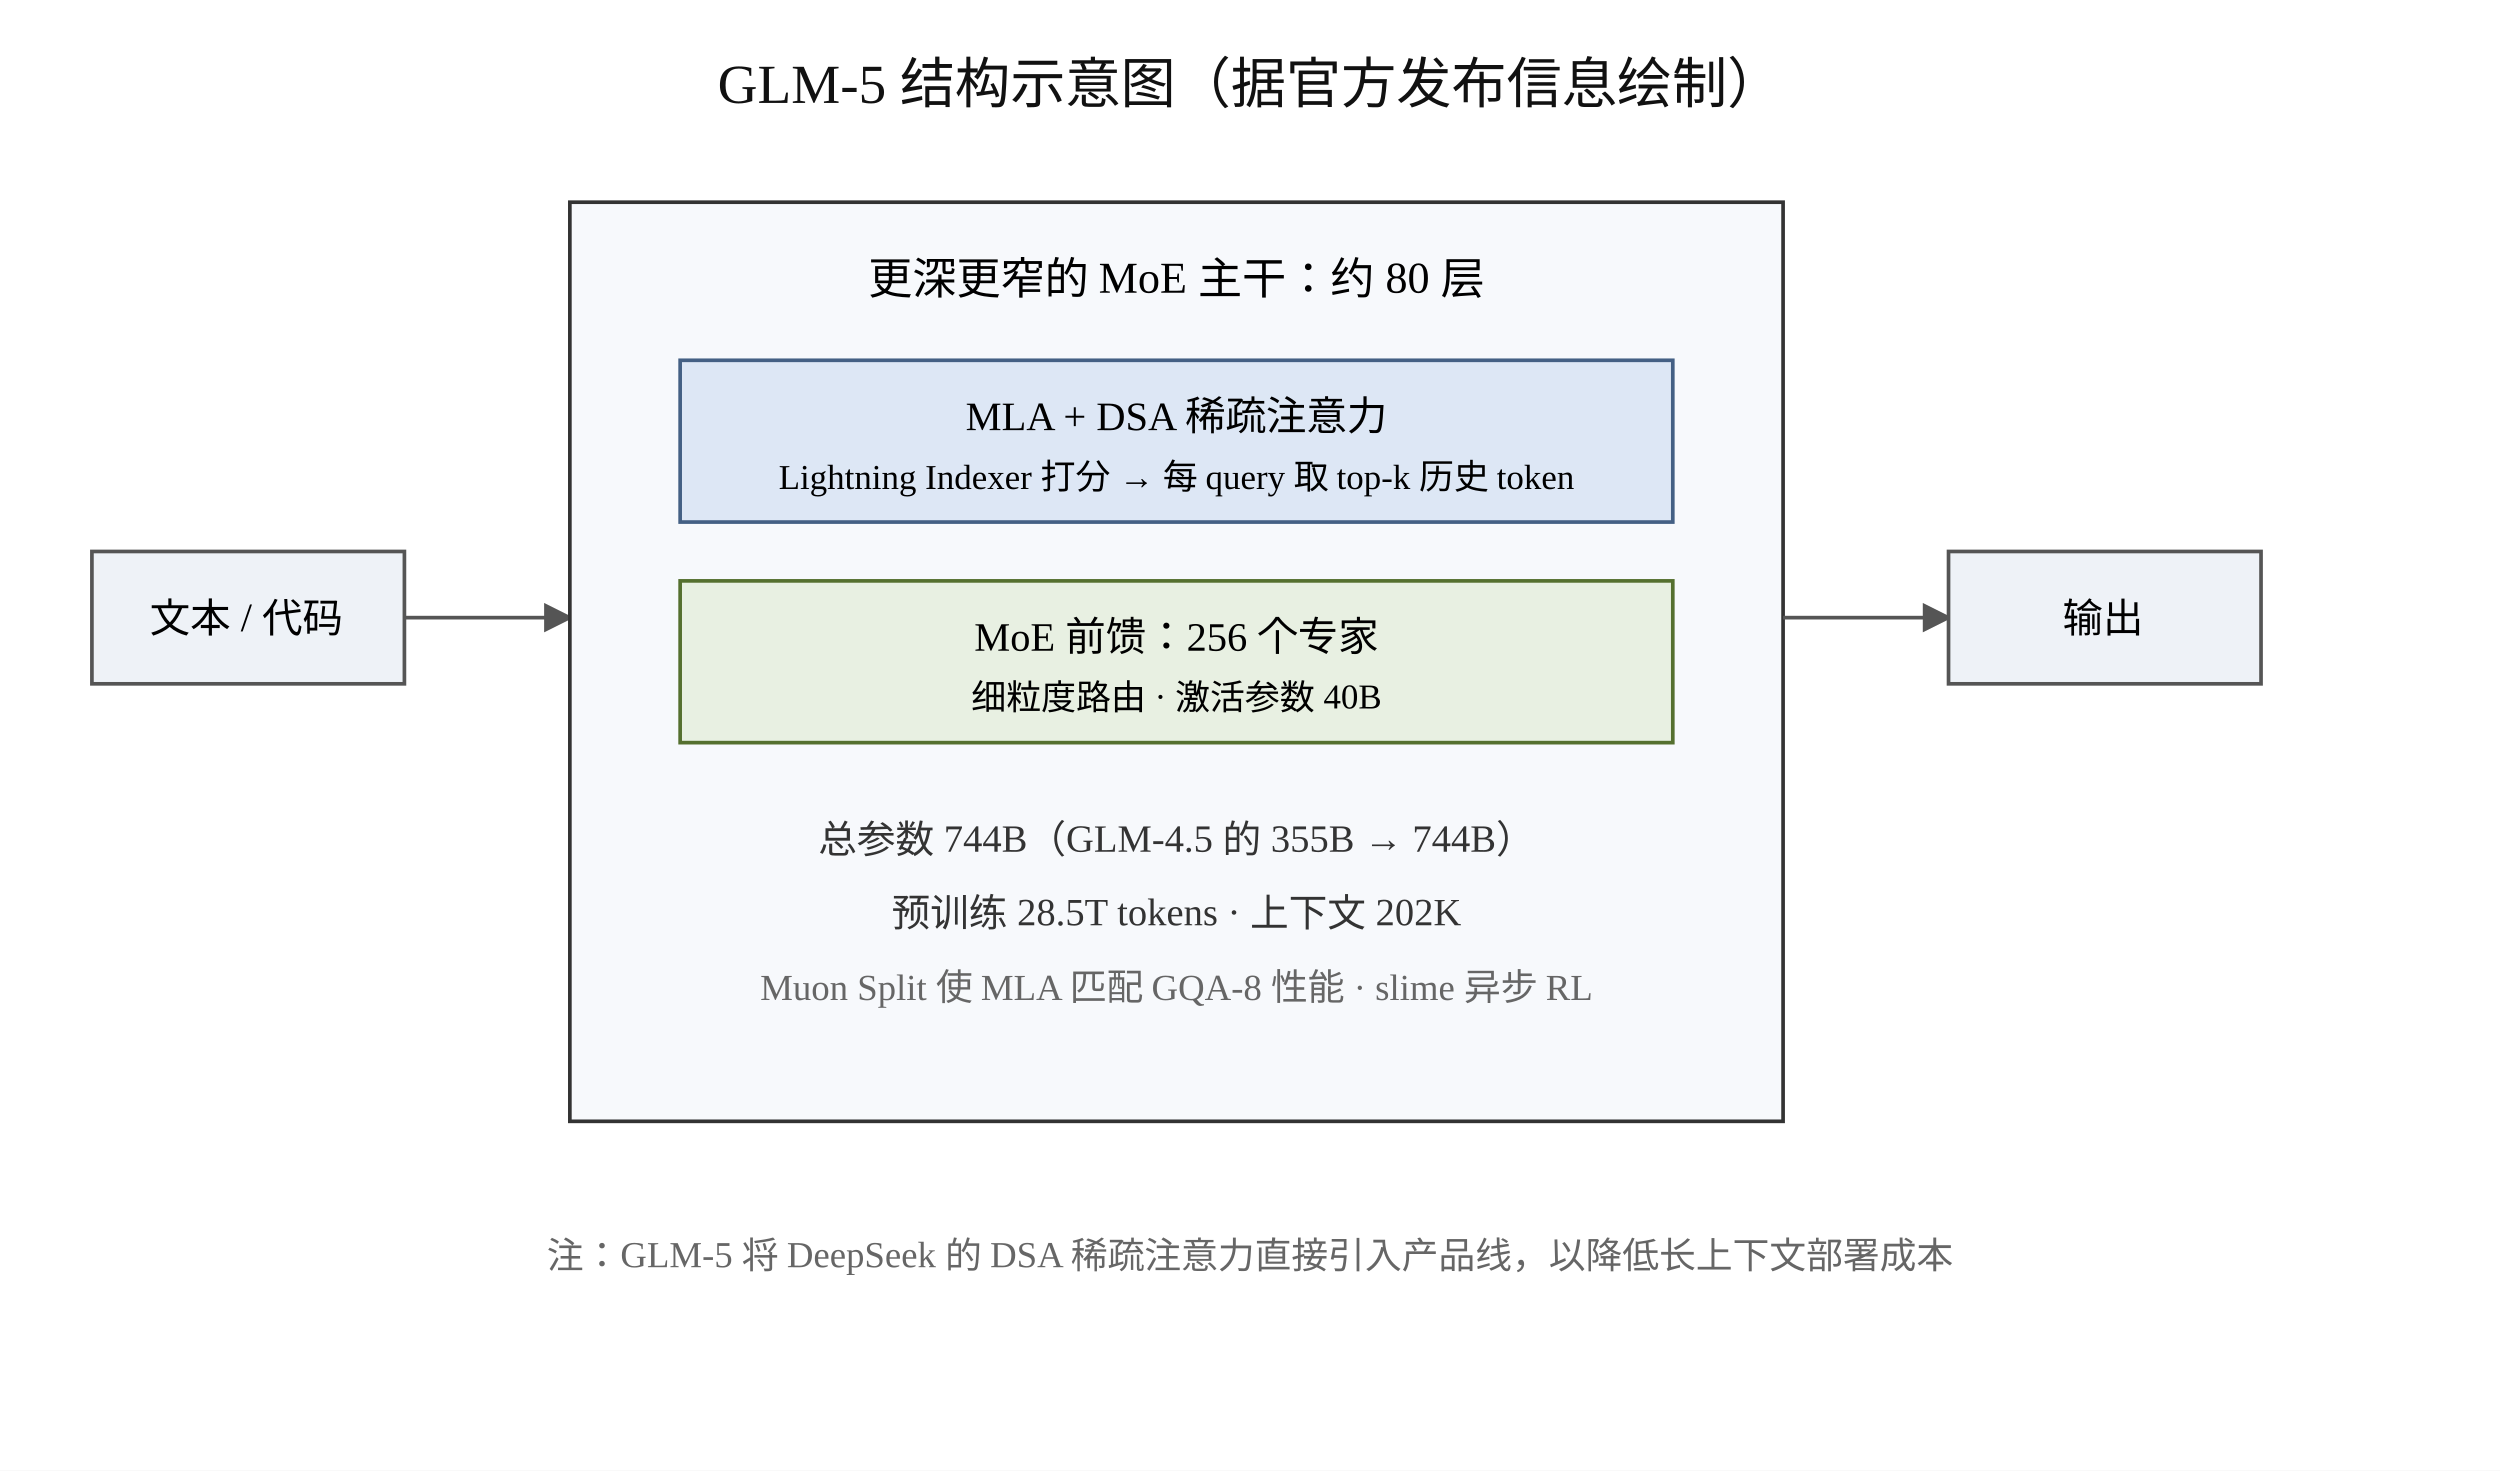
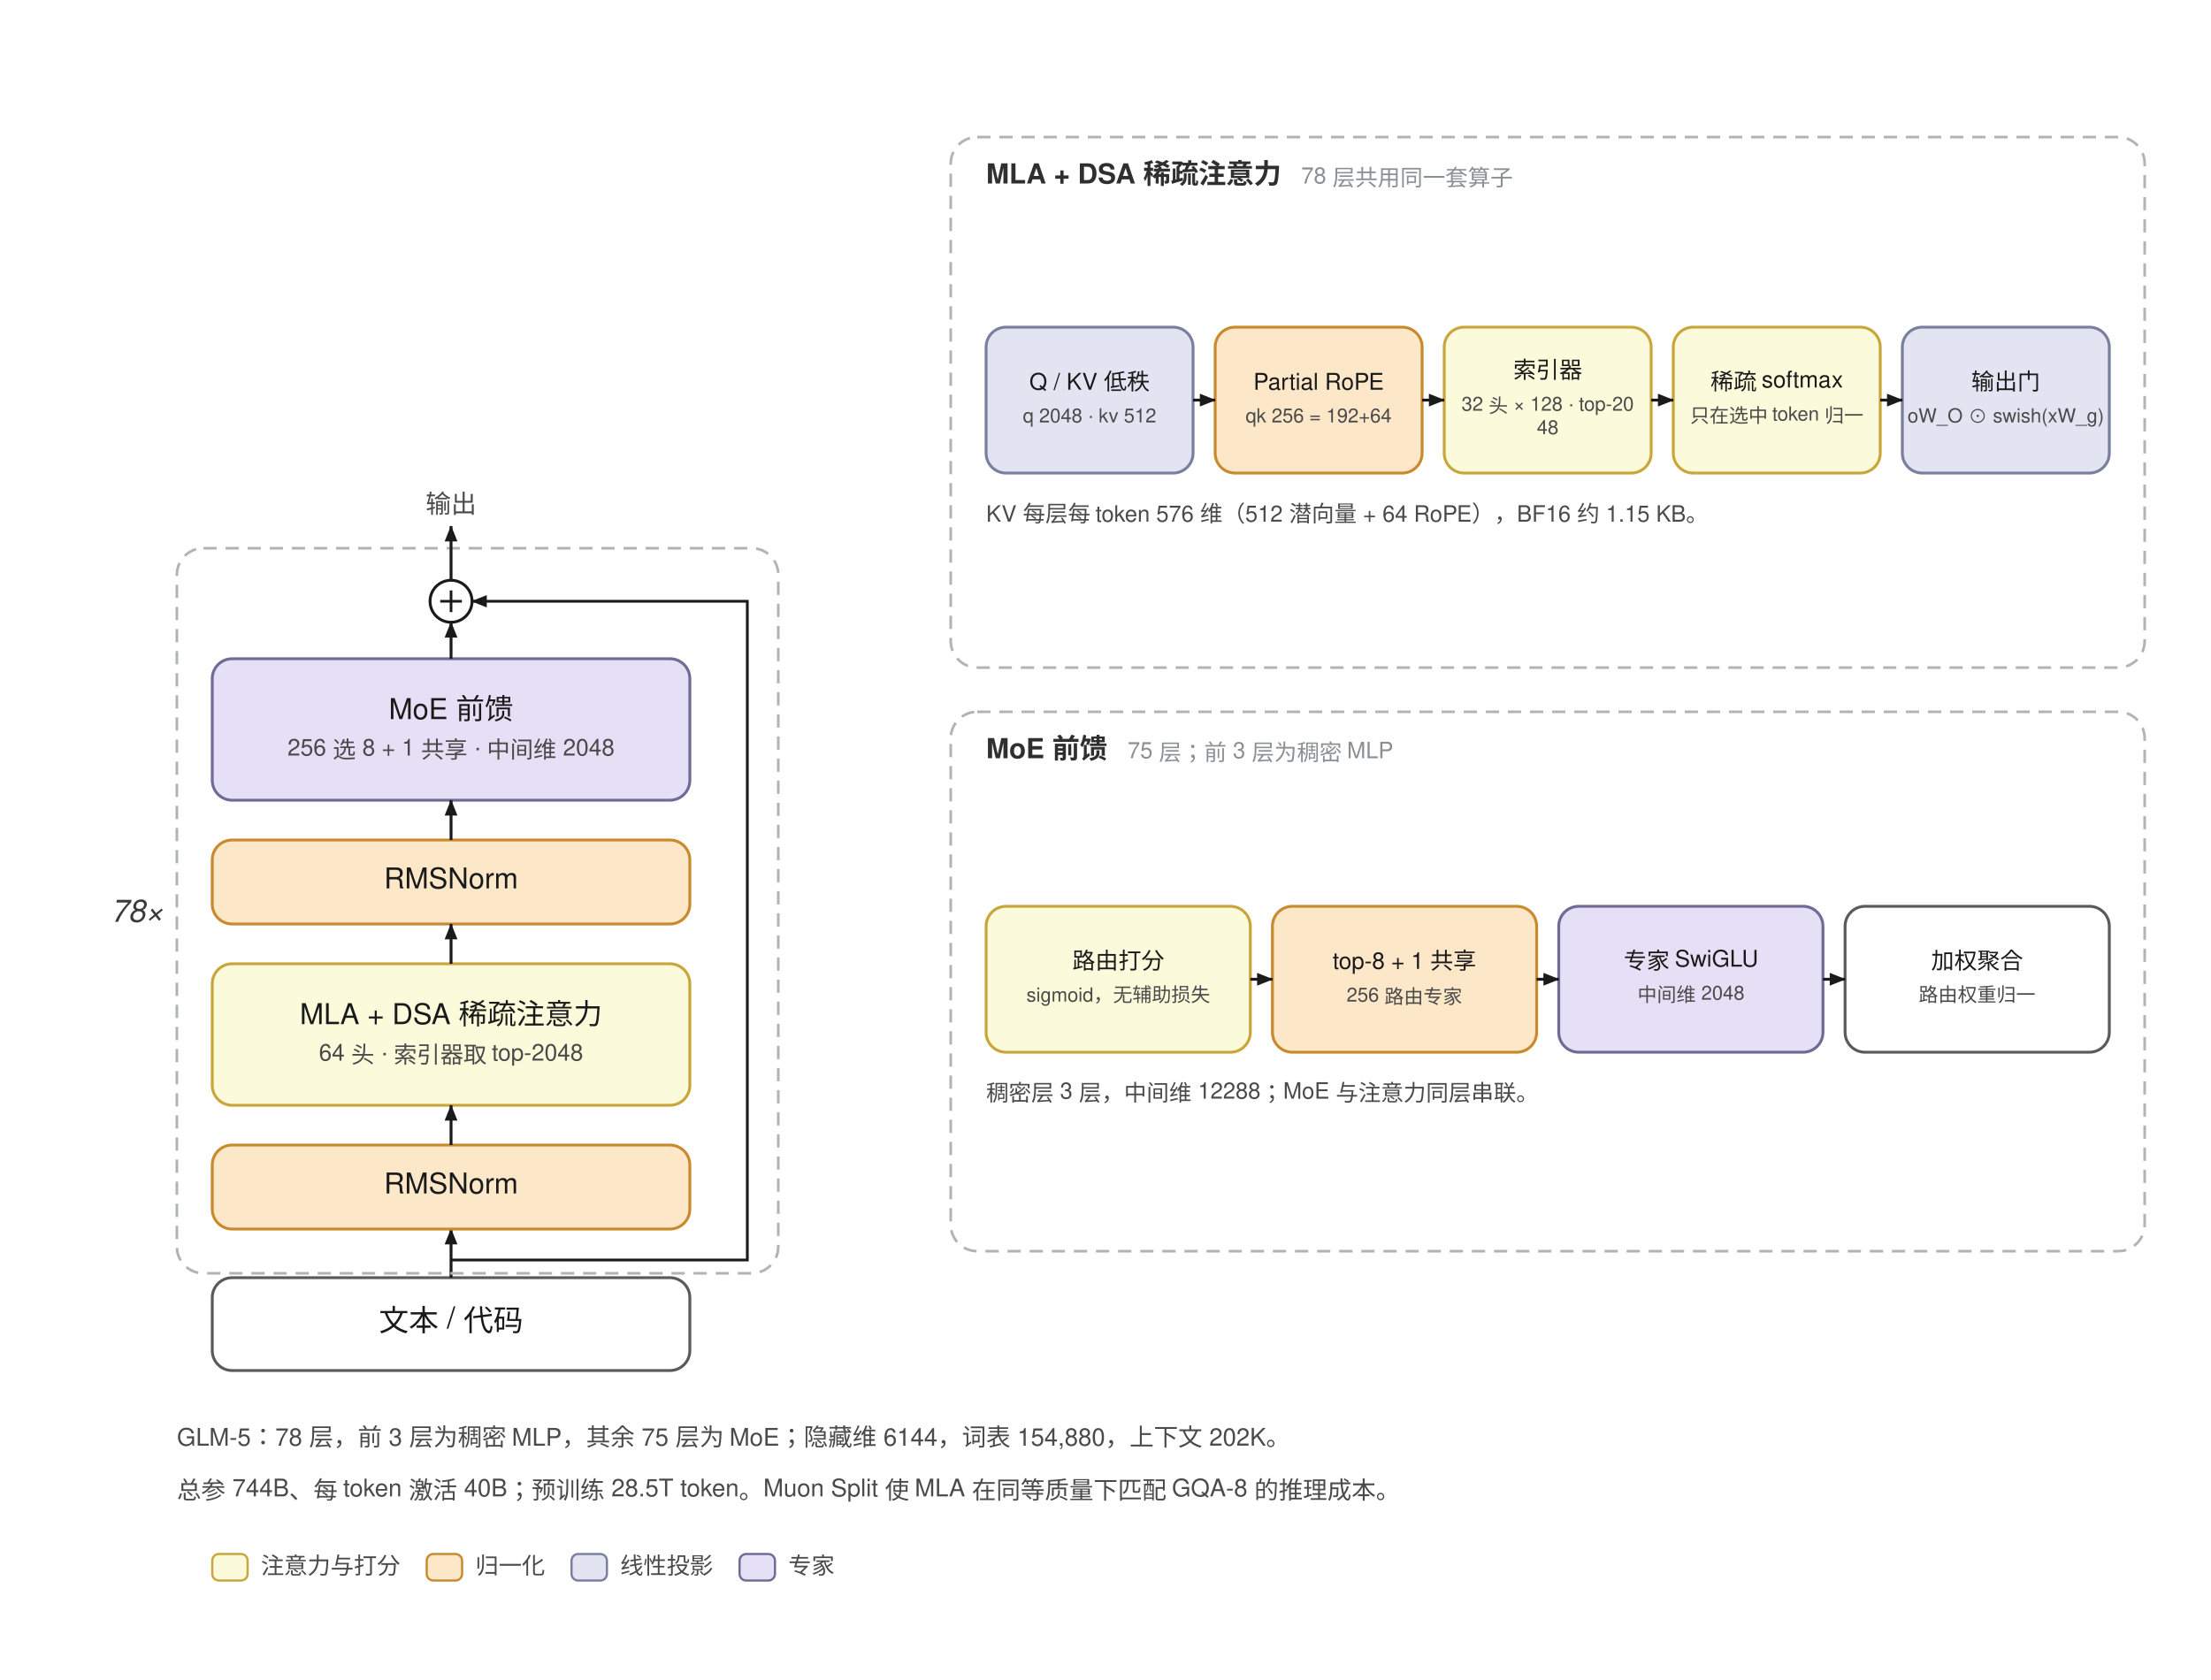
- <svg xmlns="http://www.w3.org/2000/svg" viewBox="0 0 680 400" font-family="Georgia, 'Times New Roman', serif">
-   <rect width="680" height="400" fill="#ffffff" />
-   <text x="340" y="28" text-anchor="middle" font-size="15" fill="#111">GLM-5 结构示意图（据官方发布信息绘制）</text>
-   <rect x="25" y="150" width="85" height="36" fill="#eef2f7" stroke="#555" />
-   <text x="67" y="172" text-anchor="middle" font-size="11">文本 / 代码</text>
-   <line x1="110" y1="168" x2="155" y2="168" stroke="#555" marker-end="url(#a)" />
-   <rect x="155" y="55" width="330" height="250" fill="#f7f9fc" stroke="#333" />
-   <text x="320" y="80" text-anchor="middle" font-size="12">更深更窄的 MoE 主干：约 80 层</text>
-   <rect x="185" y="98" width="270" height="44" fill="#dde7f5" stroke="#446084" />
-   <text x="320" y="117" text-anchor="middle" font-size="11">MLA + DSA 稀疏注意力</text>
-   <text x="320" y="133" text-anchor="middle" font-size="9.5">Lightning Indexer 打分 → 每 query 取 top-k 历史 token</text>
-   <rect x="185" y="158" width="270" height="44" fill="#e8f0e2" stroke="#55702f" />
-   <text x="320" y="177" text-anchor="middle" font-size="11">MoE 前馈：256 个专家</text>
-   <text x="320" y="193" text-anchor="middle" font-size="9.5">细粒度路由 · 激活参数 40B</text>
-   <text x="320" y="232" text-anchor="middle" font-size="10.5" fill="#333">总参数 744B（GLM-4.5 的 355B → 744B）</text>
-   <text x="320" y="252" text-anchor="middle" font-size="10.5" fill="#333">预训练 28.5T tokens · 上下文 202K</text>
-   <text x="320" y="272" text-anchor="middle" font-size="10" fill="#666">Muon Split 使 MLA 匹配 GQA-8 性能 · slime 异步 RL</text>
-   <line x1="485" y1="168" x2="530" y2="168" stroke="#555" marker-end="url(#a)" />
-   <rect x="530" y="150" width="85" height="36" fill="#eef2f7" stroke="#555" />
-   <text x="572" y="172" text-anchor="middle" font-size="11">输出</text>
-   <text x="340" y="345" text-anchor="middle" font-size="10" fill="#666">注：GLM-5 将 DeepSeek 的 DSA 稀疏注意力直接引入产品线，以降低长上下文部署成本</text>
+ <svg xmlns="http://www.w3.org/2000/svg" width="1000" height="760" viewBox="0 0 1000 760" font-family="Helvetica, Arial, 'Microsoft YaHei', 'PingFang SC', sans-serif">
  <defs>
-     <marker id="a" markerWidth="8" markerHeight="8" refX="7" refY="4" orient="auto">
-       <path d="M0,0 L8,4 L0,8 z" fill="#555" />
+     <marker id="ah" viewBox="0 0 10 10" refX="8.6" refY="5" markerWidth="6.2" markerHeight="6.2" orient="auto-start-reverse">
+       <path d="M0,1.4 L9,5 L0,8.6 z" fill="#1a1a1a" />
+     </marker>
+     <marker id="ag" viewBox="0 0 10 10" refX="8.6" refY="5" markerWidth="6.2" markerHeight="6.2" orient="auto-start-reverse">
+       <path d="M0,1.4 L9,5 L0,8.6 z" fill="#6f7377" />
    </marker>
  </defs>
+   <rect width="1000" height="760" fill="#ffffff" />
+   <rect x="96.0" y="578.0" width="216.0" height="42.0" rx="9" fill="#ffffff" stroke="#5a5a5a" stroke-width="1.3" fill-opacity="1" />
+   <text x="204.0" y="602.1" font-size="13.5" fill="#1a1a1a" text-anchor="middle">文本 / 代码</text>
+   <path d="M204.0,578.0 L204.0,556.0" fill="none" stroke="#1a1a1a" stroke-width="1.3" marker-end="url(#ah)" />
+   <rect x="96.0" y="518.0" width="216.0" height="38.0" rx="9" fill="#fce7c9" stroke="#c98a2e" stroke-width="1.3" fill-opacity="1" />
+   <text x="204.0" y="539.9" font-size="13" fill="#1a1a1a" text-anchor="middle">RMSNorm</text>
+   <rect x="96.0" y="436.0" width="216.0" height="64.0" rx="9" fill="#fbfbdc" stroke="#c9a63a" stroke-width="1.3" fill-opacity="1" />
+   <text x="204.0" y="463.3" font-size="13" fill="#1a1a1a" text-anchor="middle">MLA + DSA 稀疏注意力</text>
+   <text x="204.0" y="479.8" font-size="10.5" fill="#4a4a4a" text-anchor="middle">64 头 · 索引器取 top-2048</text>
+   <rect x="96.0" y="380.0" width="216.0" height="38.0" rx="9" fill="#fce7c9" stroke="#c98a2e" stroke-width="1.3" fill-opacity="1" />
+   <text x="204.0" y="401.9" font-size="13" fill="#1a1a1a" text-anchor="middle">RMSNorm</text>
+   <rect x="96.0" y="298.0" width="216.0" height="64.0" rx="9" fill="#e6e0f6" stroke="#6f6a96" stroke-width="1.3" fill-opacity="1" />
+   <text x="204.0" y="325.3" font-size="13" fill="#1a1a1a" text-anchor="middle">MoE 前馈</text>
+   <text x="204.0" y="341.8" font-size="10.5" fill="#4a4a4a" text-anchor="middle">256 选 8 + 1 共享 · 中间维 2048</text>
+   <path d="M204.0,518.0 L204.0,500.0" fill="none" stroke="#1a1a1a" stroke-width="1.3" marker-end="url(#ah)" />
+   <path d="M204.0,436.0 L204.0,418.0" fill="none" stroke="#1a1a1a" stroke-width="1.3" marker-end="url(#ah)" />
+   <path d="M204.0,380.0 L204.0,362.0" fill="none" stroke="#1a1a1a" stroke-width="1.3" marker-end="url(#ah)" />
+   <path d="M204.0,298.0 L204.0,281.5" fill="none" stroke="#1a1a1a" stroke-width="1.3" marker-end="url(#ah)" />
+   <circle cx="204.0" cy="272.0" r="9.5" fill="#ffffff" stroke="#1a1a1a" stroke-width="1.3" />
+   <path d="M199.1,272.0 L208.9,272.0 M204.0,267.1 L204.0,276.9" stroke="#1a1a1a" stroke-width="1.2" />
+   <rect x="80.0" y="248.0" width="272.0" height="328.0" rx="12" fill="none" stroke="#b0b4b8" stroke-width="1.2" stroke-dasharray="6 4" fill-opacity="1" />
+   <text x="62.0" y="417.0" font-size="14" fill="#3a3a3a" text-anchor="middle" font-style="italic">78×</text>
+   <path d="M204.0,570.0 L338.0,570.0 L338.0,272.0 L213.5,272.0" fill="none" stroke="#1a1a1a" stroke-width="1.25" marker-end="url(#ah)" />
+   <path d="M204.0,262.5 L204.0,238.0" fill="none" stroke="#1a1a1a" stroke-width="1.3" marker-end="url(#ah)" />
+   <text x="204.0" y="232.0" font-size="11.5" fill="#4a4a4a" text-anchor="middle">输出</text>
+   <rect x="430.0" y="62.0" width="540.0" height="240.0" rx="12" fill="none" stroke="#b0b4b8" stroke-width="1.2" stroke-dasharray="6 4" fill-opacity="1" />
+   <text x="446.0" y="83.0" font-size="12.5" fill="#2f2f2f" text-anchor="start" font-weight="600">MLA + DSA 稀疏注意力</text>
+   <text x="588.5" y="83.0" font-size="10.2" fill="#8a8f94" text-anchor="start">78 层共用同一套算子</text>
+   <rect x="446.0" y="148.0" width="93.6" height="66.0" rx="9" fill="#e3e4f2" stroke="#7b7f9e" stroke-width="1.3" fill-opacity="1" />
+   <text x="492.8" y="176.3" font-size="10.4" fill="#1a1a1a" text-anchor="middle">Q / KV 低秩</text>
+   <text x="492.8" y="191.1" font-size="8.8" fill="#4a4a4a" text-anchor="middle">q 2048 · kv 512</text>
+   <rect x="549.6" y="148.0" width="93.6" height="66.0" rx="9" fill="#fce7c9" stroke="#c98a2e" stroke-width="1.3" fill-opacity="1" />
+   <text x="596.4" y="176.3" font-size="10.4" fill="#1a1a1a" text-anchor="middle">Partial RoPE</text>
+   <text x="596.4" y="191.1" font-size="8.8" fill="#4a4a4a" text-anchor="middle">qk 256 = 192+64</text>
+   <rect x="653.2" y="148.0" width="93.6" height="66.0" rx="9" fill="#fbfbdc" stroke="#c9a63a" stroke-width="1.3" fill-opacity="1" />
+   <text x="700.0" y="171.0" font-size="10.4" fill="#1a1a1a" text-anchor="middle">索引器</text>
+   <text x="700.0" y="185.8" font-size="8.8" fill="#4a4a4a" text-anchor="middle">32 头 × 128 · top-20</text>
+   <text x="700.0" y="196.4" font-size="8.8" fill="#4a4a4a" text-anchor="middle">48</text>
+   <rect x="756.8" y="148.0" width="93.6" height="66.0" rx="9" fill="#fbfbdc" stroke="#c9a63a" stroke-width="1.3" fill-opacity="1" />
+   <text x="803.6" y="176.3" font-size="10.4" fill="#1a1a1a" text-anchor="middle">稀疏 softmax</text>
+   <text x="803.6" y="191.1" font-size="8.8" fill="#4a4a4a" text-anchor="middle">只在选中 token 归一</text>
+   <rect x="860.4" y="148.0" width="93.6" height="66.0" rx="9" fill="#e3e4f2" stroke="#7b7f9e" stroke-width="1.3" fill-opacity="1" />
+   <text x="907.2" y="176.3" font-size="10.4" fill="#1a1a1a" text-anchor="middle">输出门</text>
+   <text x="907.2" y="191.1" font-size="8.8" fill="#4a4a4a" text-anchor="middle">oW_O ⊙ swish(xW_g)</text>
+   <path d="M539.6,181.0 L549.6,181.0" fill="none" stroke="#1a1a1a" stroke-width="1.3" marker-end="url(#ah)" />
+   <path d="M643.2,181.0 L653.2,181.0" fill="none" stroke="#1a1a1a" stroke-width="1.3" marker-end="url(#ah)" />
+   <path d="M746.8,181.0 L756.8,181.0" fill="none" stroke="#1a1a1a" stroke-width="1.3" marker-end="url(#ah)" />
+   <path d="M850.4,181.0 L860.4,181.0" fill="none" stroke="#1a1a1a" stroke-width="1.3" marker-end="url(#ah)" />
+   <text x="446.0" y="236.0" font-size="10.2" fill="#4a4a4a" text-anchor="start">KV 每层每 token 576 维（512 潜向量 + 64 RoPE），BF16 约 1.15 KB。</text>
+   <rect x="430.0" y="322.0" width="540.0" height="244.0" rx="12" fill="none" stroke="#b0b4b8" stroke-width="1.2" stroke-dasharray="6 4" fill-opacity="1" />
+   <text x="446.0" y="343.0" font-size="12.5" fill="#2f2f2f" text-anchor="start" font-weight="600">MoE 前馈</text>
+   <text x="510.0" y="343.0" font-size="10.2" fill="#8a8f94" text-anchor="start">75 层；前 3 层为稠密 MLP</text>
+   <rect x="446.0" y="410.0" width="119.5" height="66.0" rx="9" fill="#fbfbdc" stroke="#c9a63a" stroke-width="1.3" fill-opacity="1" />
+   <text x="505.8" y="438.3" font-size="10.4" fill="#1a1a1a" text-anchor="middle">路由打分</text>
+   <text x="505.8" y="453.1" font-size="8.8" fill="#4a4a4a" text-anchor="middle">sigmoid，无辅助损失</text>
+   <rect x="575.5" y="410.0" width="119.5" height="66.0" rx="9" fill="#fce7c9" stroke="#c98a2e" stroke-width="1.3" fill-opacity="1" />
+   <text x="635.2" y="438.3" font-size="10.4" fill="#1a1a1a" text-anchor="middle">top-8 + 1 共享</text>
+   <text x="635.2" y="453.1" font-size="8.8" fill="#4a4a4a" text-anchor="middle">256 路由专家</text>
+   <rect x="705.0" y="410.0" width="119.5" height="66.0" rx="9" fill="#e6e0f6" stroke="#6f6a96" stroke-width="1.3" fill-opacity="1" />
+   <text x="764.8" y="438.3" font-size="10.4" fill="#1a1a1a" text-anchor="middle">专家 SwiGLU</text>
+   <text x="764.8" y="453.1" font-size="8.8" fill="#4a4a4a" text-anchor="middle">中间维 2048</text>
+   <rect x="834.5" y="410.0" width="119.5" height="66.0" rx="9" fill="#ffffff" stroke="#5a5a5a" stroke-width="1.3" fill-opacity="1" />
+   <text x="894.2" y="438.3" font-size="10.4" fill="#1a1a1a" text-anchor="middle">加权聚合</text>
+   <text x="894.2" y="453.1" font-size="8.8" fill="#4a4a4a" text-anchor="middle">路由权重归一</text>
+   <path d="M565.5,443.0 L575.5,443.0" fill="none" stroke="#1a1a1a" stroke-width="1.3" marker-end="url(#ah)" />
+   <path d="M695.0,443.0 L705.0,443.0" fill="none" stroke="#1a1a1a" stroke-width="1.3" marker-end="url(#ah)" />
+   <path d="M824.5,443.0 L834.5,443.0" fill="none" stroke="#1a1a1a" stroke-width="1.3" marker-end="url(#ah)" />
+   <text x="446.0" y="498.0" font-size="10.2" fill="#4a4a4a" text-anchor="start">稠密层 3 层，中间维 12288；MoE 与注意力同层串联。</text>
+   <text x="80.0" y="654.0" font-size="11" fill="#4a4a4a" text-anchor="start">GLM-5：78 层，前 3 层为稠密 MLP，其余 75 层为 MoE；隐藏维 6144，词表 154,880，上下文 202K。</text>
+   <text x="80.0" y="678.0" font-size="11" fill="#4a4a4a" text-anchor="start">总参 744B、每 token 激活 40B；预训练 28.5T token。Muon Split 使 MLA 在同等质量下匹配 GQA-8 的推理成本。</text>
+   <rect x="96.0" y="703.0" width="16.0" height="12.0" rx="3" fill="#fbfbdc" stroke="#c9a63a" stroke-width="1.0" fill-opacity="1" />
+   <text x="118.0" y="712.0" font-size="10.5" fill="#4a4a4a" text-anchor="start">注意力与打分</text>
+   <rect x="193.0" y="703.0" width="16.0" height="12.0" rx="3" fill="#fce7c9" stroke="#c98a2e" stroke-width="1.0" fill-opacity="1" />
+   <text x="215.0" y="712.0" font-size="10.5" fill="#4a4a4a" text-anchor="start">归一化</text>
+   <rect x="258.5" y="703.0" width="16.0" height="12.0" rx="3" fill="#e3e4f2" stroke="#7b7f9e" stroke-width="1.0" fill-opacity="1" />
+   <text x="280.5" y="712.0" font-size="10.5" fill="#4a4a4a" text-anchor="start">线性投影</text>
+   <rect x="334.5" y="703.0" width="16.0" height="12.0" rx="3" fill="#e6e0f6" stroke="#6f6a96" stroke-width="1.0" fill-opacity="1" />
+   <text x="356.5" y="712.0" font-size="10.5" fill="#4a4a4a" text-anchor="start">专家</text>
</svg>
